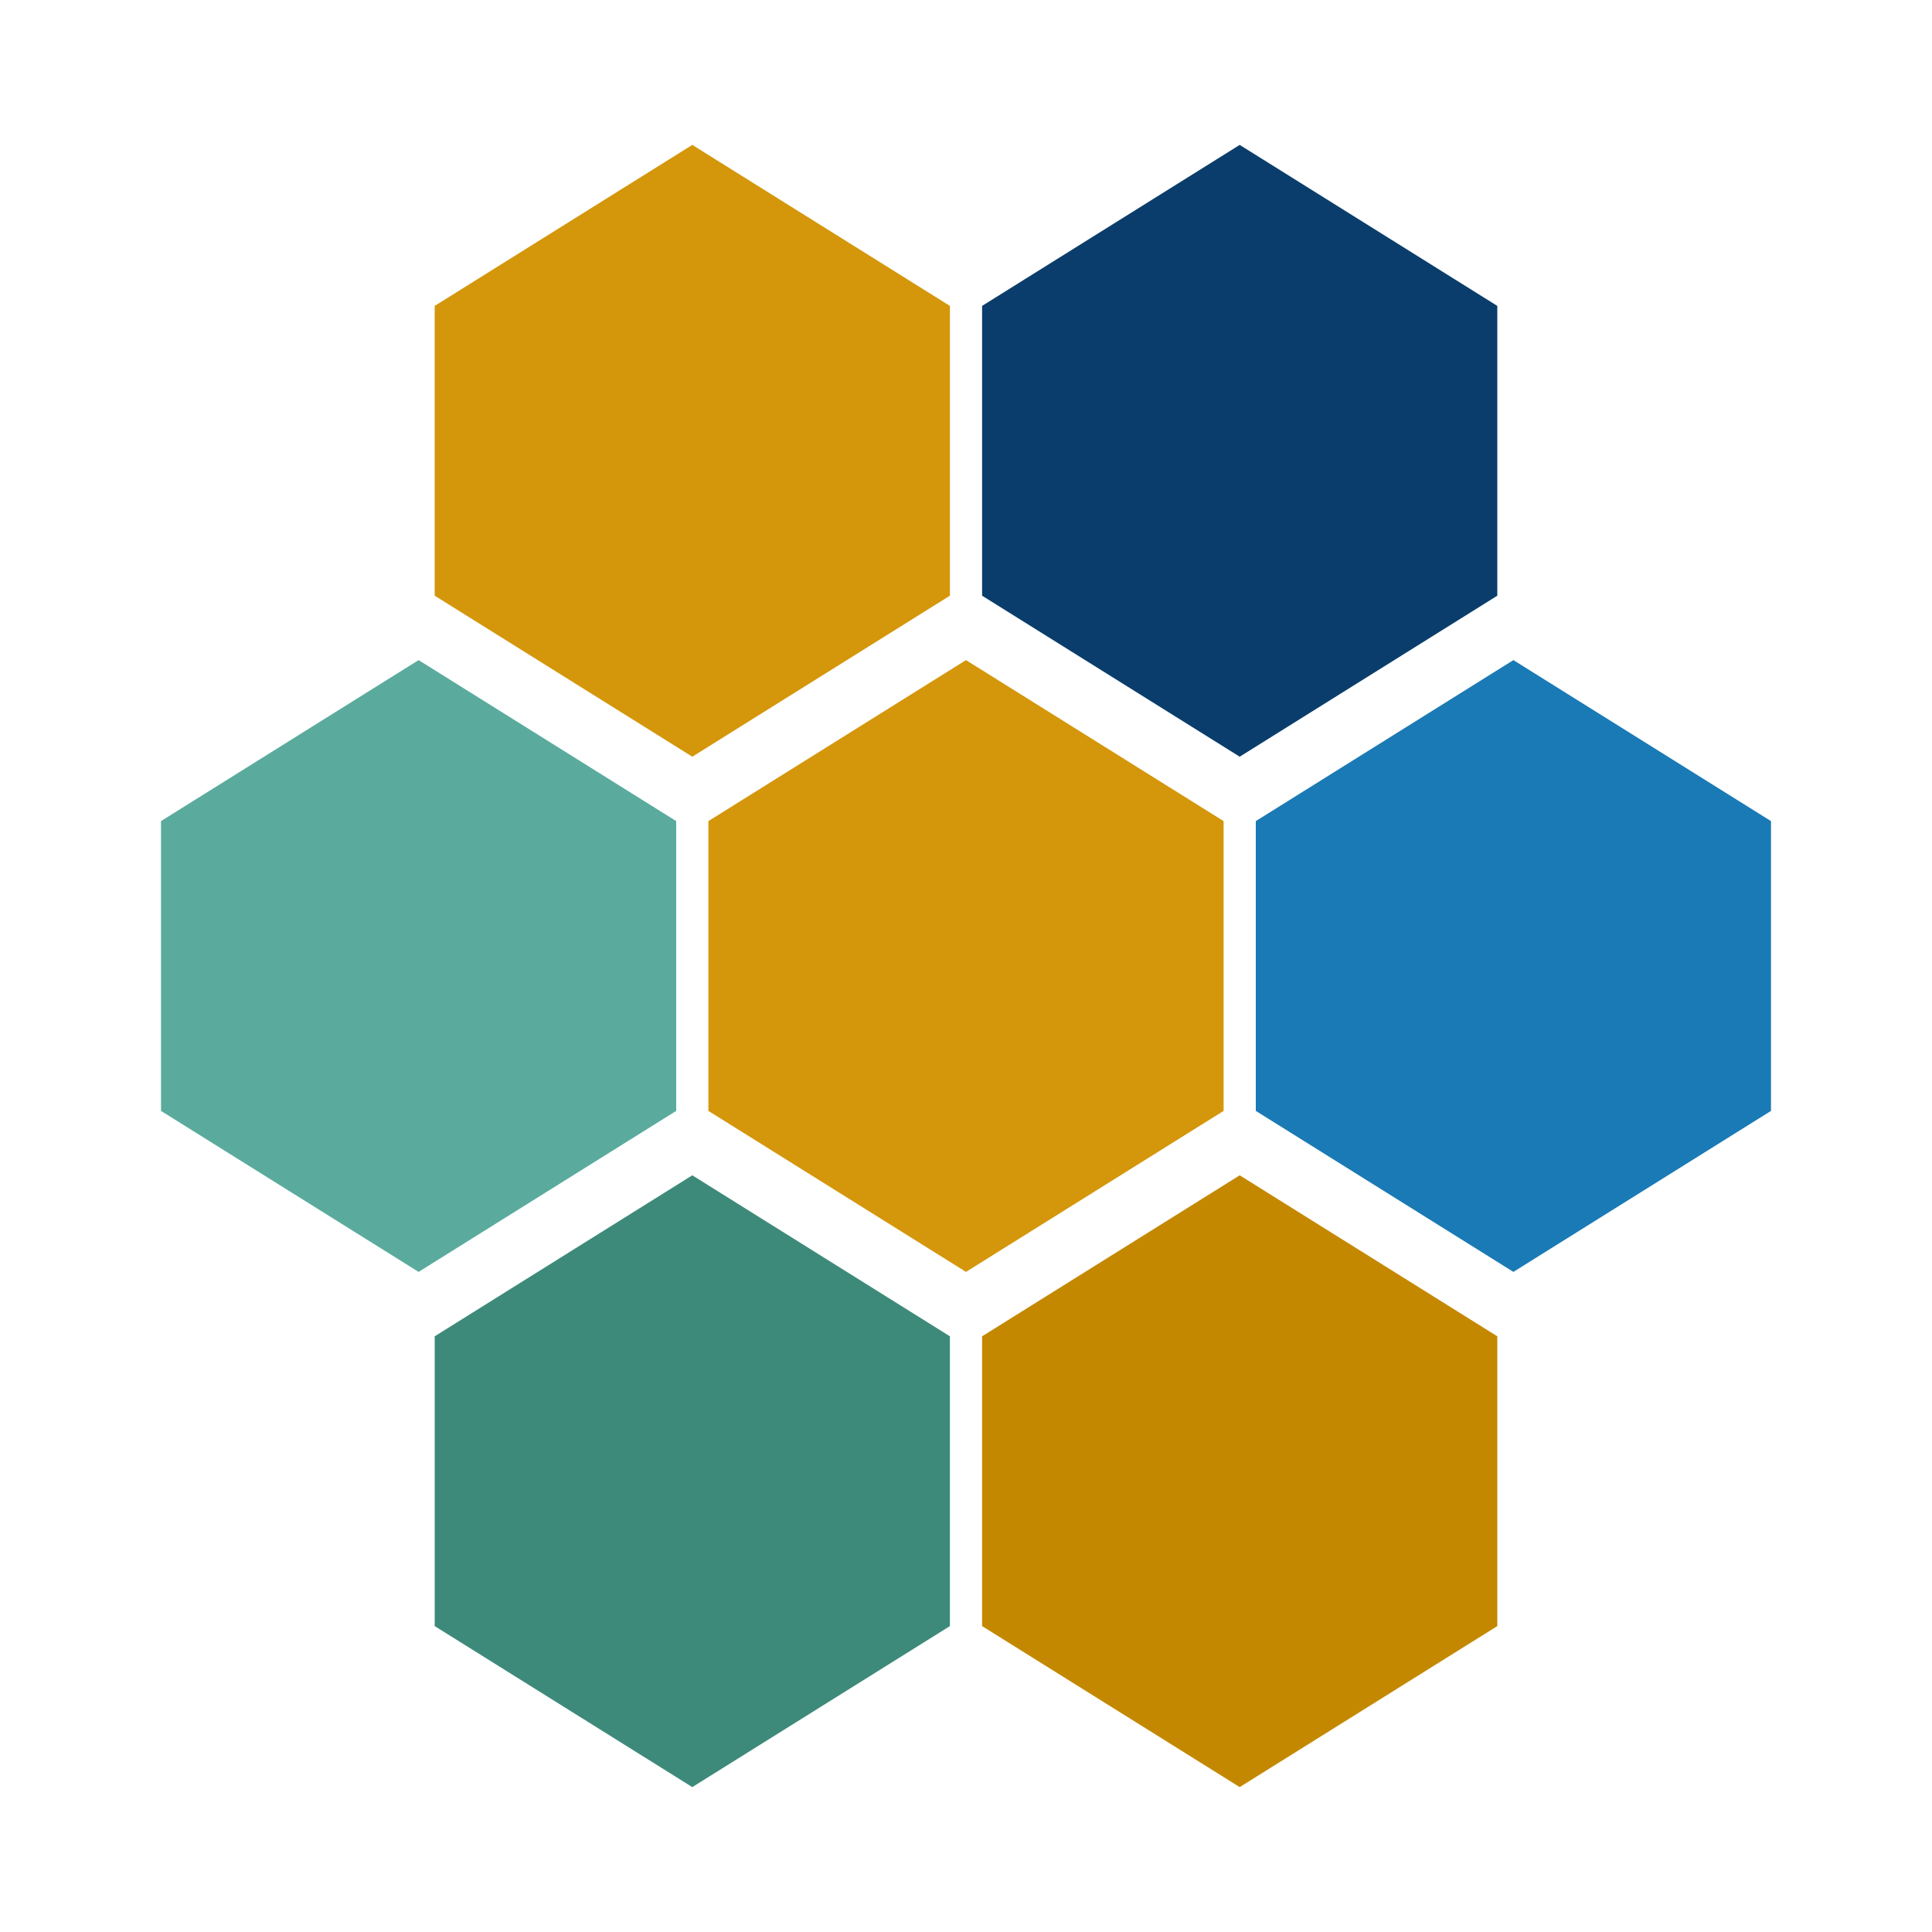
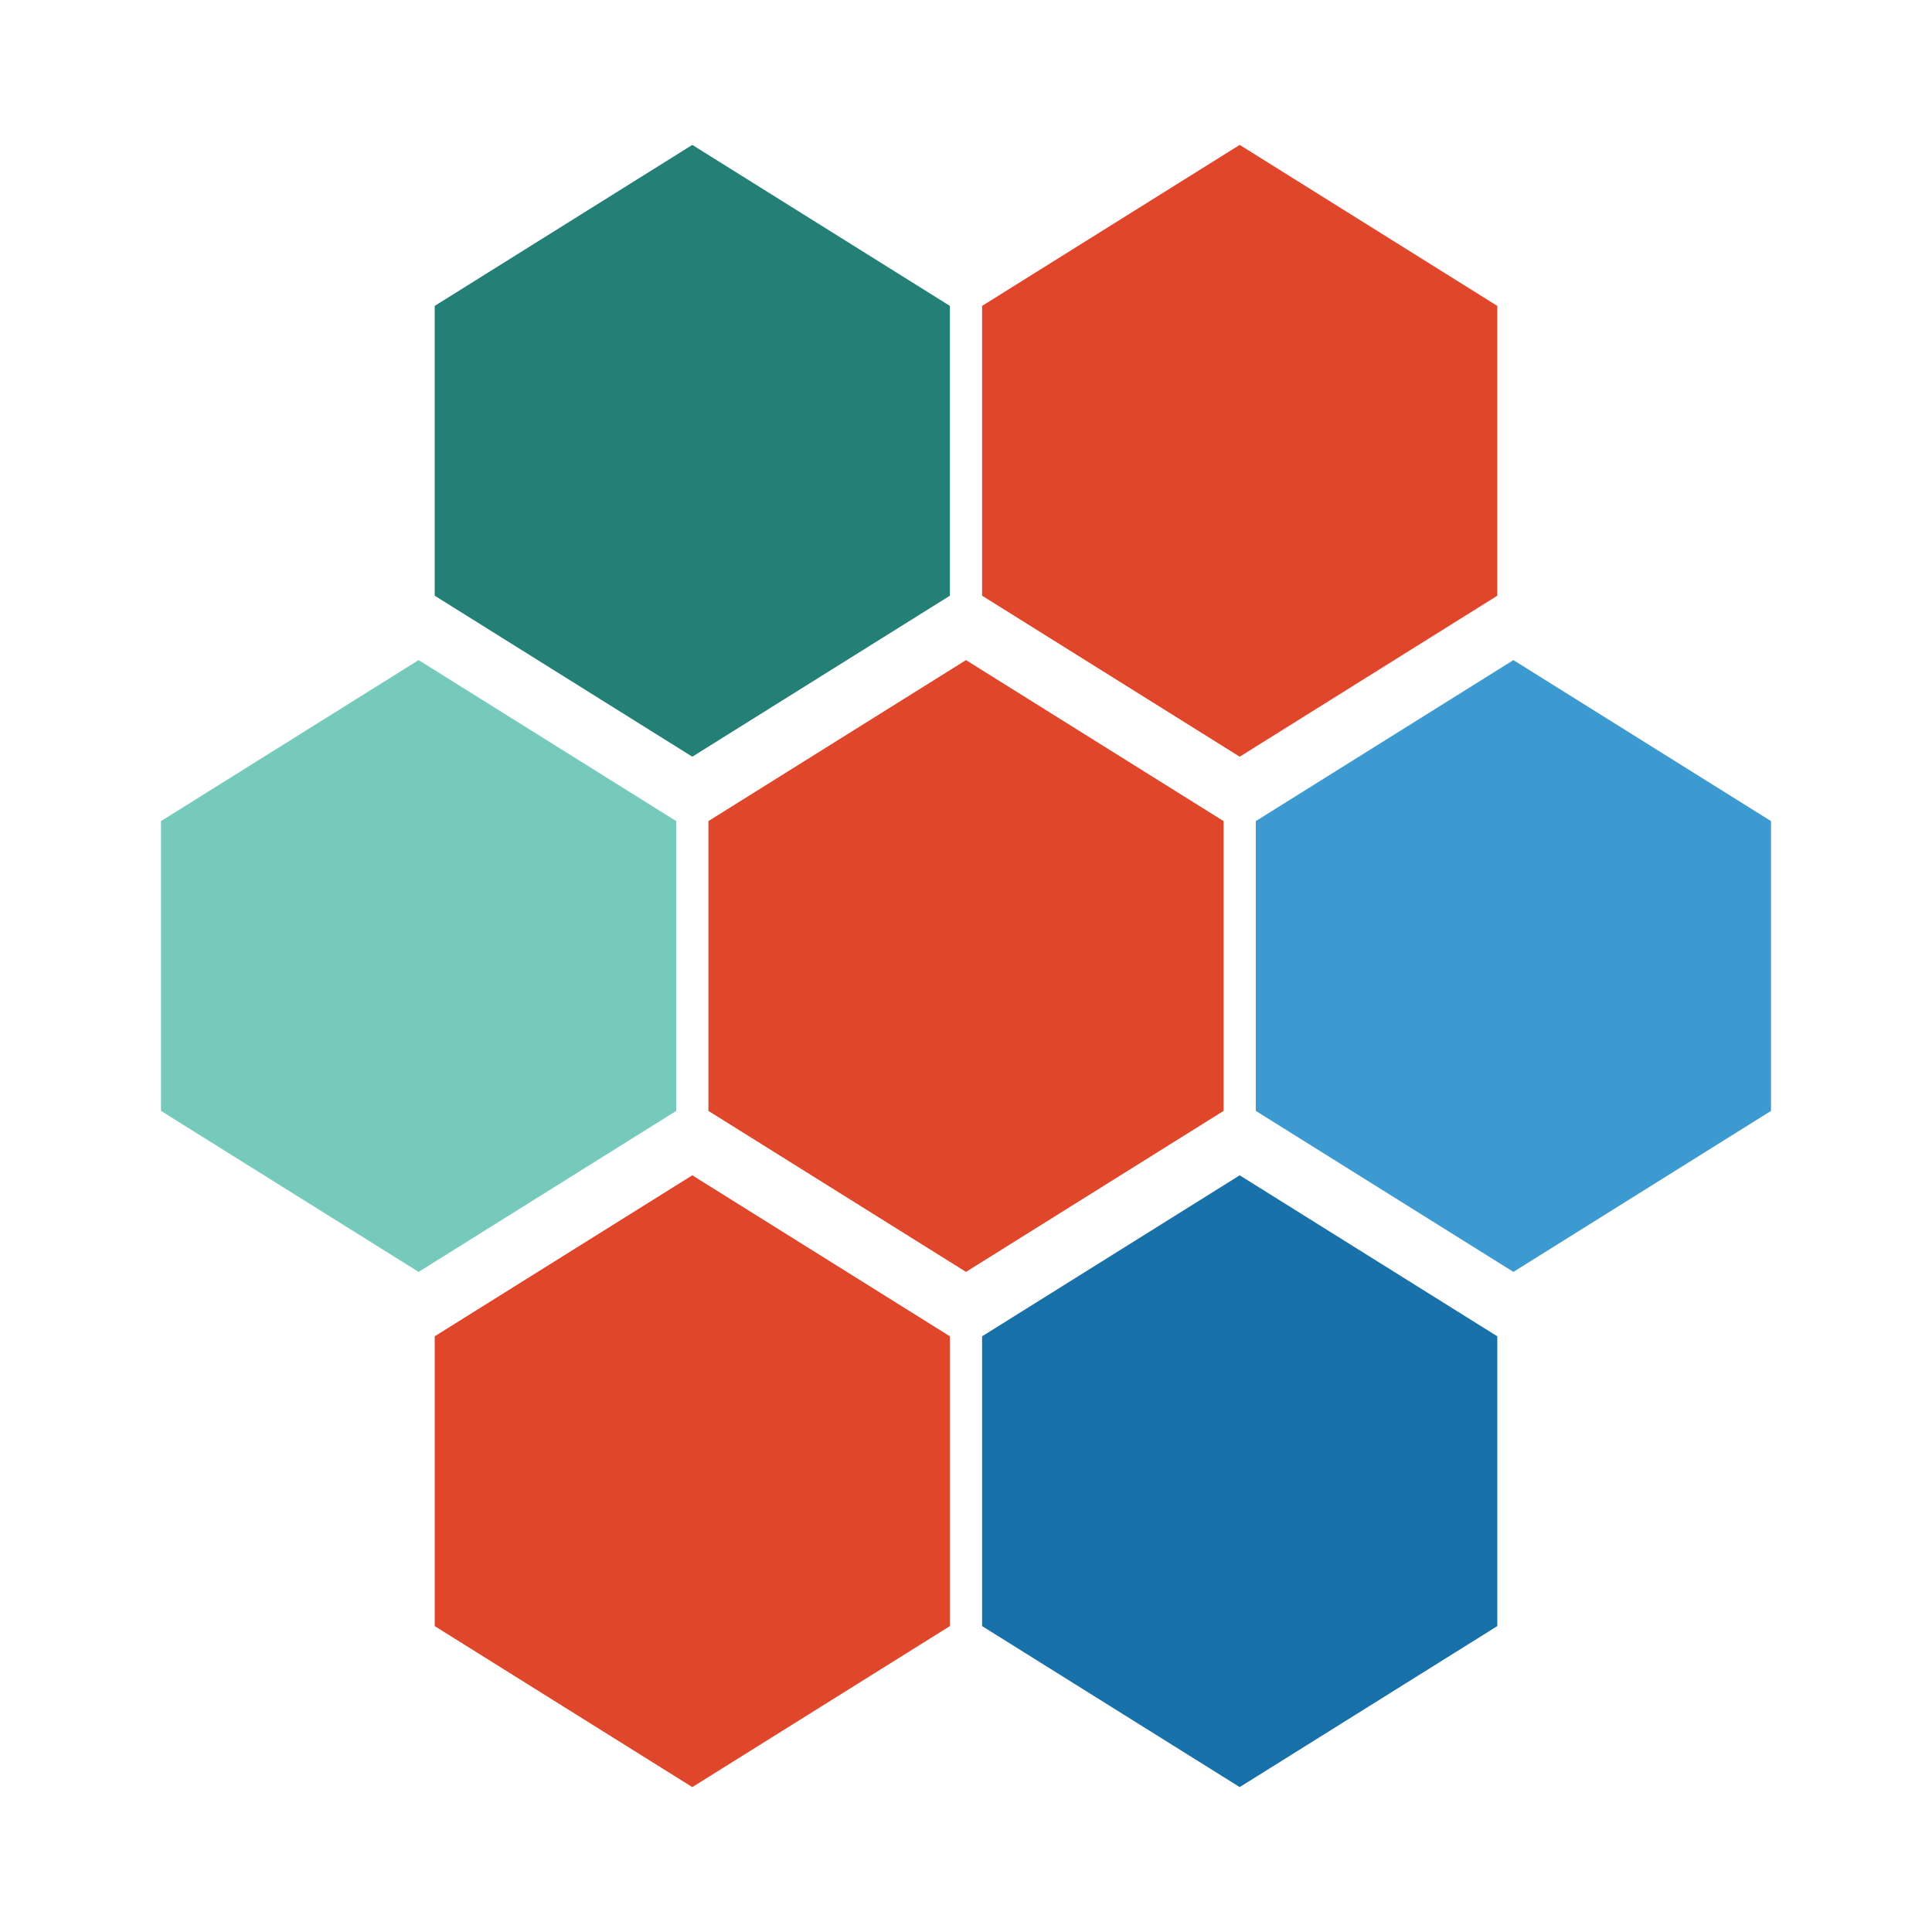
- <svg xmlns="http://www.w3.org/2000/svg" viewBox="-5 -1 120 120" width="120" height="120" role="img" aria-label="SWOTbee">
-   <polygon points="38,8 54,18 54,36 38,46 22,36 22,18" fill="#D4960A" />
-   <polygon points="72,8 88,18 88,36 72,46 56,36 56,18" fill="#0A3D6B" />
-   <polygon points="21,40 37,50 37,68 21,78 5,68 5,50" fill="#5AAB9D" />
-   <polygon points="55,40 71,50 71,68 55,78 39,68 39,50" fill="#D4960A" />
-   <polygon points="89,40 105,50 105,68 89,78 73,68 73,50" fill="#1A7AB5" />
-   <polygon points="38,72 54,82 54,100 38,110 22,100 22,82" fill="#3D8A7A" />
-   <polygon points="72,72 88,82 88,100 72,110 56,100 56,82" fill="#C48800" />
+ <svg xmlns="http://www.w3.org/2000/svg" viewBox="-5 -1 120 120" width="120" height="120" role="img" aria-labelledby="logo-title">
+   <polygon points="38,8 54,18 54,36 38,46 22,36 22,18" fill="#247F76" />
+   <polygon points="72,8 88,18 88,36 72,46 56,36 56,18" fill="#DF462A" />
+   <polygon points="21,40 37,50 37,68 21,78 5,68 5,50" fill="#76CABB" />
+   <polygon points="55,40 71,50 71,68 55,78 39,68 39,50" fill="#DF462A" />
+   <polygon points="89,40 105,50 105,68 89,78 73,68 73,50" fill="#3D9AD0" />
+   <polygon points="38,72 54,82 54,100 38,110 22,100 22,82" fill="#DF462A" />
+   <polygon points="72,72 88,82 88,100 72,110 56,100 56,82" fill="#1871A8" />
</svg>
